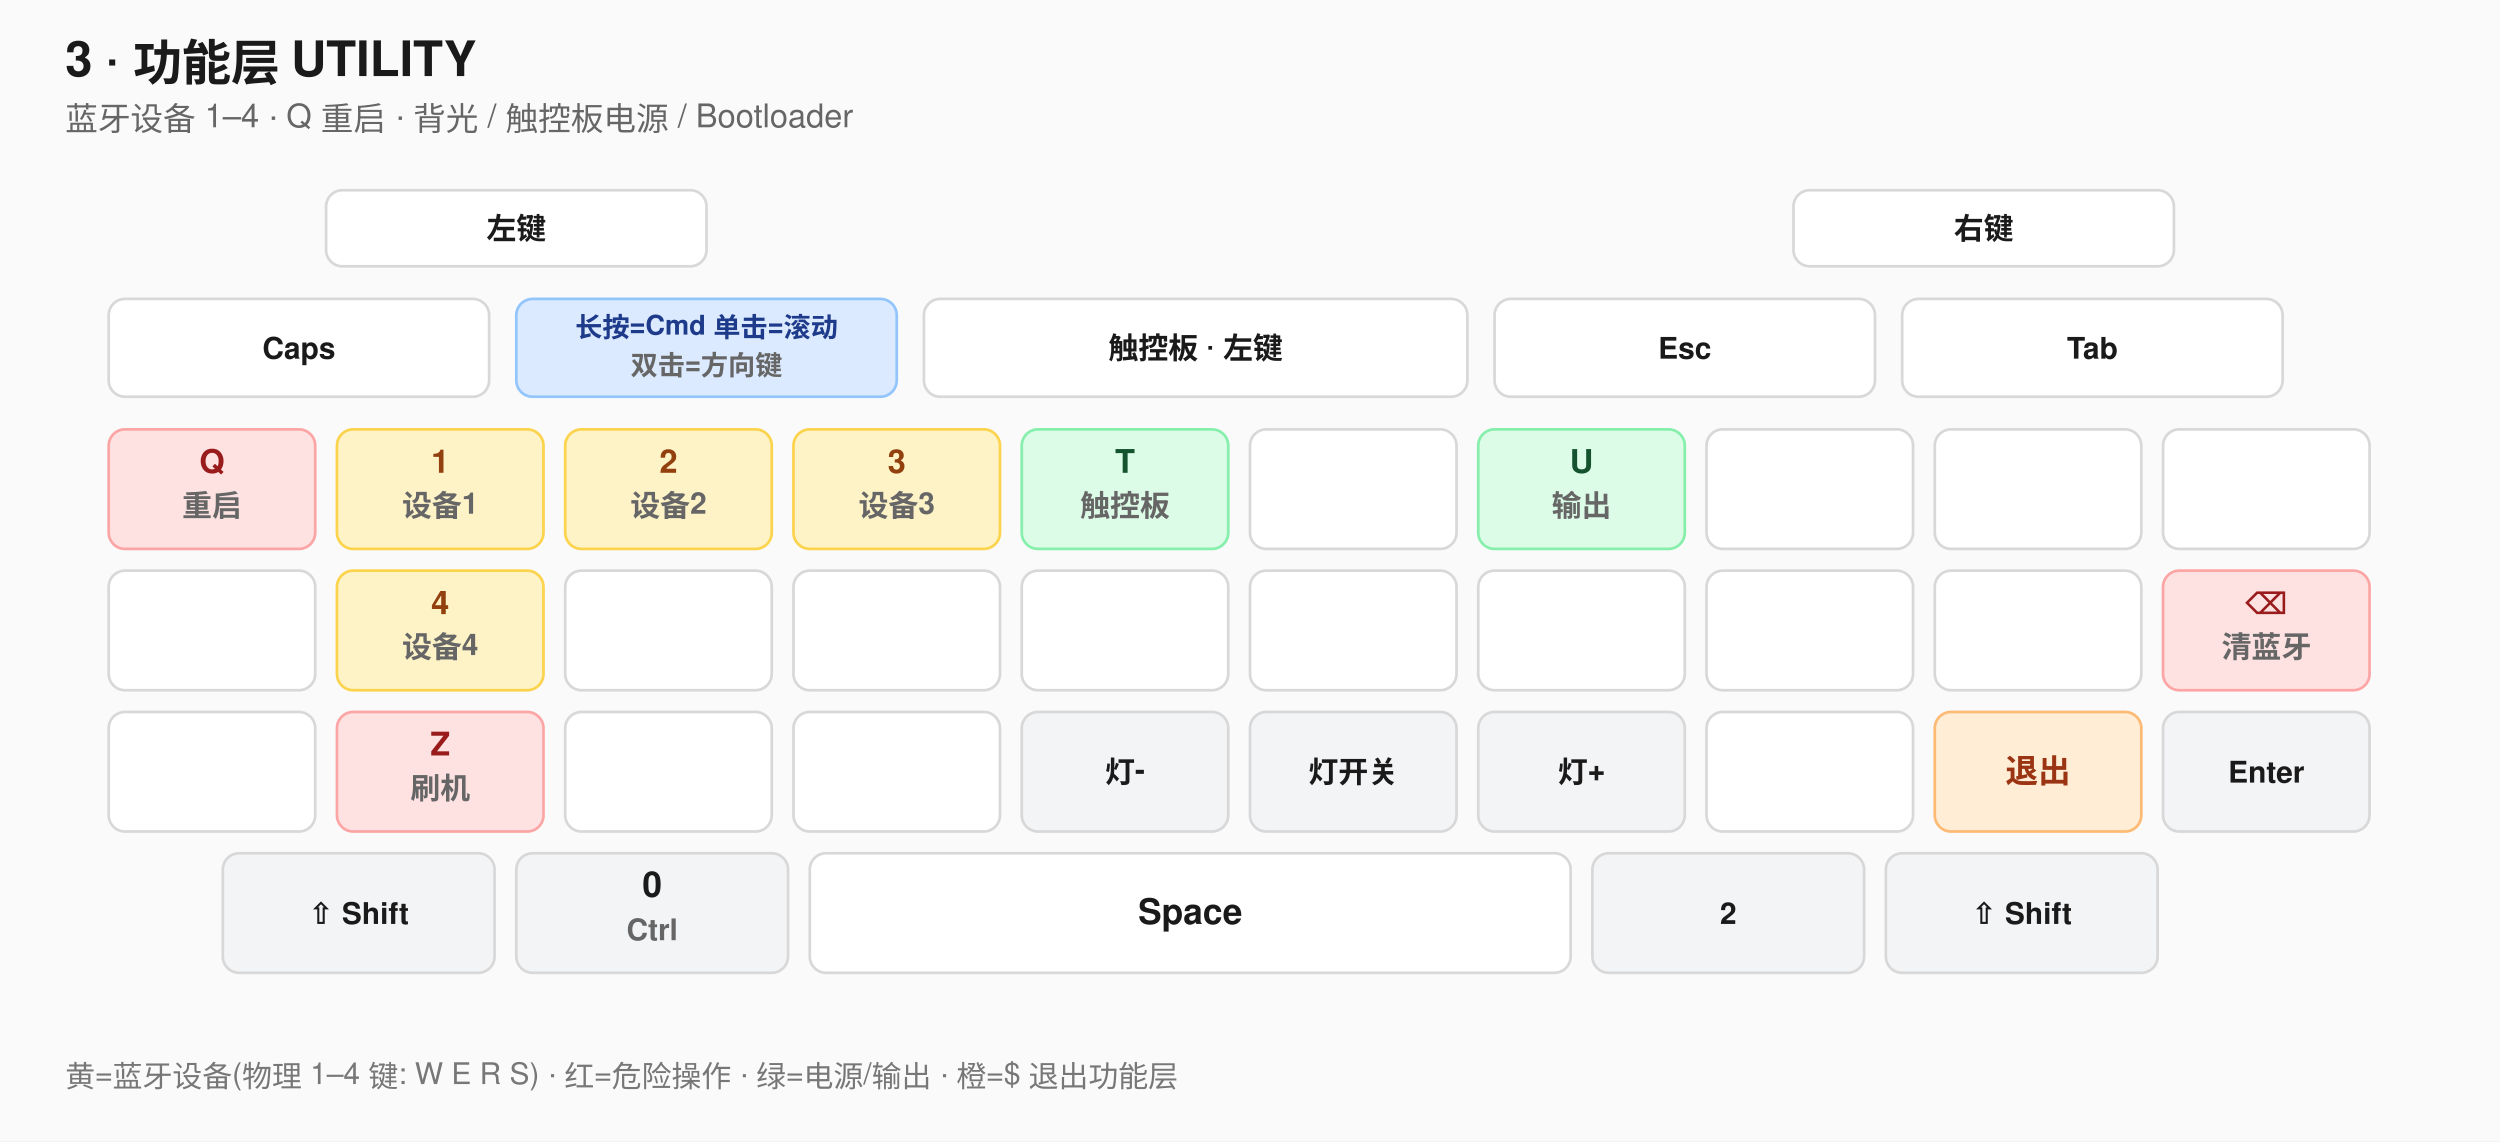
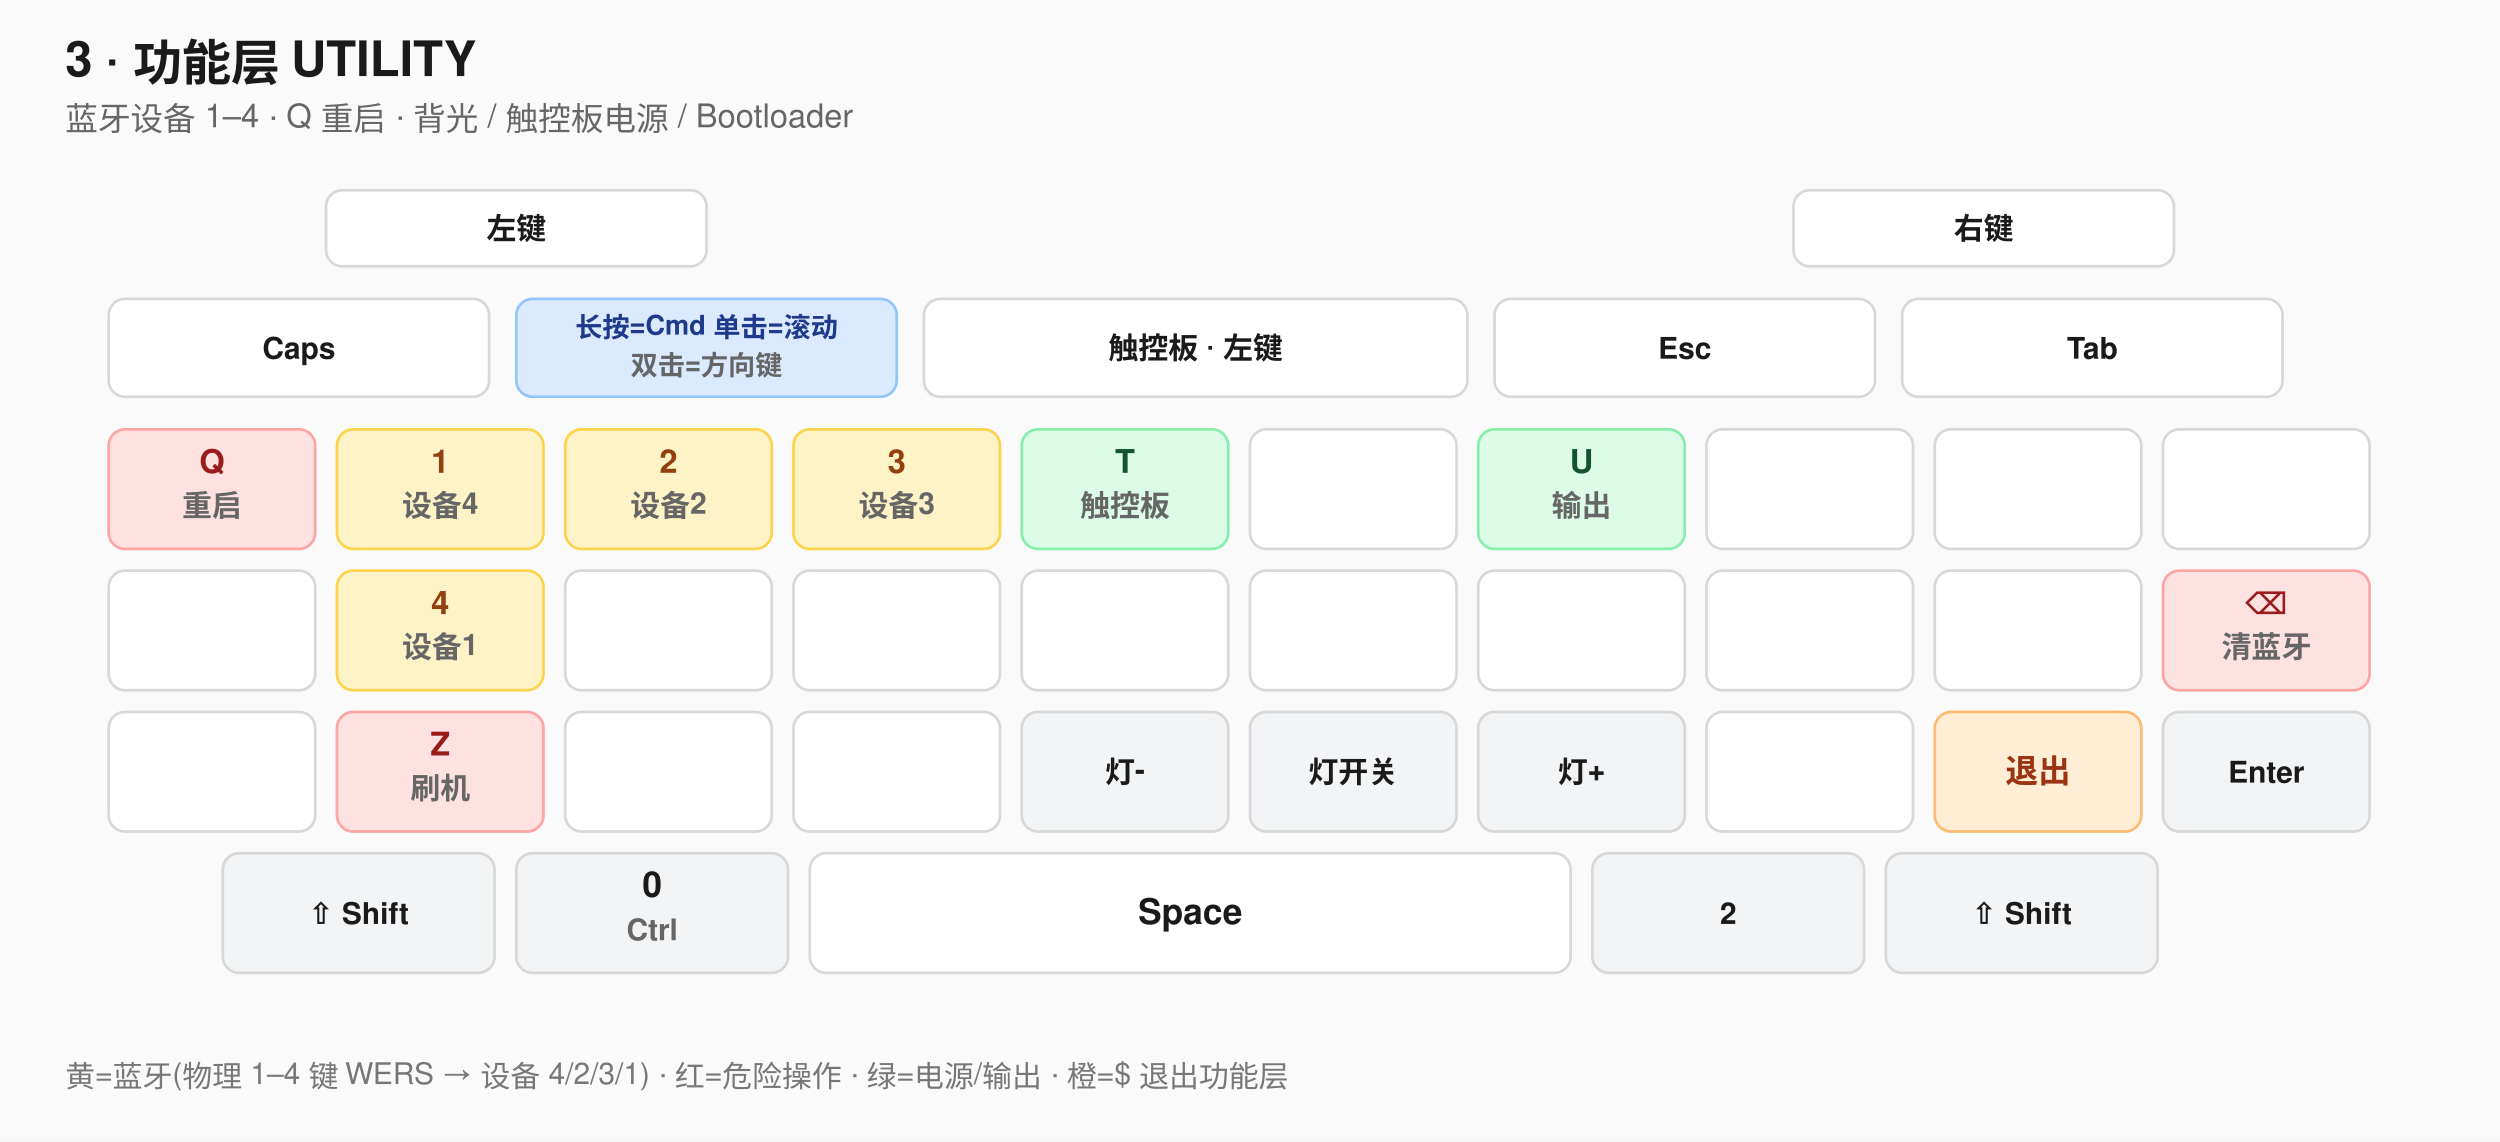
<svg xmlns="http://www.w3.org/2000/svg" width="920" height="420" viewBox="0 0 920 420" role="img">
  <rect width="920" height="420" fill="#fafafa" />
  <text x="24" y="28" fill="#1a1a1a" font-family="Helvetica, Arial, sans-serif" font-size="18" font-weight="700">3 · 功能层 UTILITY</text>
  <text x="24" y="48" fill="#666666" font-family="Helvetica, Arial, sans-serif" font-size="12">蓝牙设备 1–4 · Q 重启 · 背光 / 触控板电源 / Bootloader</text>
  <rect x="120" y="70" width="140" height="28" rx="6" fill="#ffffff" stroke="#d8d8d8" />
  <text x="190.0" y="88.0" text-anchor="middle" fill="#1a1a1a" font-family="Helvetica, Arial, sans-serif" font-size="11" font-weight="700">左键</text>
  <rect x="660" y="70" width="140" height="28" rx="6" fill="#ffffff" stroke="#d8d8d8" />
  <text x="730.0" y="88.0" text-anchor="middle" fill="#1a1a1a" font-family="Helvetica, Arial, sans-serif" font-size="11" font-weight="700">右键</text>
  <rect x="40" y="110" width="140" height="36" rx="6" fill="#ffffff" stroke="#d8d8d8" />
  <text x="110.0" y="132.0" text-anchor="middle" fill="#1a1a1a" font-family="Helvetica, Arial, sans-serif" font-size="11" font-weight="700">Caps</text>
  <rect x="190" y="110" width="140" height="36" rx="6" fill="#dbeafe" stroke="#93c5fd" />
  <text x="260.0" y="124.0" text-anchor="middle" fill="#1e3a8a" font-family="Helvetica, Arial, sans-serif" font-size="10" font-weight="700">长按=Cmd 单击=滚动</text>
  <text x="260.0" y="138.0" text-anchor="middle" fill="#666666" font-family="Helvetica, Arial, sans-serif" font-size="10" font-weight="600">双击=方向键</text>
  <rect x="340" y="110" width="200" height="36" rx="6" fill="#ffffff" stroke="#d8d8d8" />
  <text x="440.0" y="132.0" text-anchor="middle" fill="#1a1a1a" font-family="Helvetica, Arial, sans-serif" font-size="11" font-weight="700">触控板 · 左键</text>
  <rect x="550" y="110" width="140" height="36" rx="6" fill="#ffffff" stroke="#d8d8d8" />
  <text x="620.0" y="132.0" text-anchor="middle" fill="#1a1a1a" font-family="Helvetica, Arial, sans-serif" font-size="11" font-weight="700">Esc</text>
  <rect x="700" y="110" width="140" height="36" rx="6" fill="#ffffff" stroke="#d8d8d8" />
  <text x="770.0" y="132.0" text-anchor="middle" fill="#1a1a1a" font-family="Helvetica, Arial, sans-serif" font-size="11" font-weight="700">Tab</text>
  <rect x="40" y="158" width="76" height="44" rx="6" fill="#fee2e2" stroke="#fca5a5" />
  <text x="78.0" y="174.0" text-anchor="middle" fill="#991b1b" font-family="Helvetica, Arial, sans-serif" font-size="12" font-weight="700">Q</text>
  <text x="78.0" y="190.0" text-anchor="middle" fill="#666666" font-family="Helvetica, Arial, sans-serif" font-size="11" font-weight="600">重启</text>
  <rect x="124" y="158" width="76" height="44" rx="6" fill="#fef3c7" stroke="#fcd34d" />
  <text x="162.0" y="174.0" text-anchor="middle" fill="#92400e" font-family="Helvetica, Arial, sans-serif" font-size="12" font-weight="700">1</text>
-   <text x="162.0" y="190.0" text-anchor="middle" fill="#666666" font-family="Helvetica, Arial, sans-serif" font-size="11" font-weight="600">设备1</text>
+   <text x="162.0" y="190.0" text-anchor="middle" fill="#666666" font-family="Helvetica, Arial, sans-serif" font-size="11" font-weight="600">设备4</text>
  <rect x="208" y="158" width="76" height="44" rx="6" fill="#fef3c7" stroke="#fcd34d" />
  <text x="246.0" y="174.0" text-anchor="middle" fill="#92400e" font-family="Helvetica, Arial, sans-serif" font-size="12" font-weight="700">2</text>
  <text x="246.0" y="190.0" text-anchor="middle" fill="#666666" font-family="Helvetica, Arial, sans-serif" font-size="11" font-weight="600">设备2</text>
  <rect x="292" y="158" width="76" height="44" rx="6" fill="#fef3c7" stroke="#fcd34d" />
  <text x="330.0" y="174.0" text-anchor="middle" fill="#92400e" font-family="Helvetica, Arial, sans-serif" font-size="12" font-weight="700">3</text>
  <text x="330.0" y="190.0" text-anchor="middle" fill="#666666" font-family="Helvetica, Arial, sans-serif" font-size="11" font-weight="600">设备3</text>
  <rect x="376" y="158" width="76" height="44" rx="6" fill="#dcfce7" stroke="#86efac" />
  <text x="414.0" y="174.0" text-anchor="middle" fill="#14532d" font-family="Helvetica, Arial, sans-serif" font-size="12" font-weight="700">T</text>
  <text x="414.0" y="190.0" text-anchor="middle" fill="#666666" font-family="Helvetica, Arial, sans-serif" font-size="11" font-weight="600">触控板</text>
  <rect x="460" y="158" width="76" height="44" rx="6" fill="#ffffff" stroke="#d8d8d8" />
  <text x="498.0" y="184.0" text-anchor="middle" fill="#1a1a1a" font-family="Helvetica, Arial, sans-serif" font-size="13" font-weight="700" />
  <rect x="544" y="158" width="76" height="44" rx="6" fill="#dcfce7" stroke="#86efac" />
  <text x="582.0" y="174.0" text-anchor="middle" fill="#14532d" font-family="Helvetica, Arial, sans-serif" font-size="12" font-weight="700">U</text>
  <text x="582.0" y="190.0" text-anchor="middle" fill="#666666" font-family="Helvetica, Arial, sans-serif" font-size="11" font-weight="600">输出</text>
  <rect x="628" y="158" width="76" height="44" rx="6" fill="#ffffff" stroke="#d8d8d8" />
  <text x="666.0" y="184.0" text-anchor="middle" fill="#1a1a1a" font-family="Helvetica, Arial, sans-serif" font-size="13" font-weight="700" />
  <rect x="712" y="158" width="76" height="44" rx="6" fill="#ffffff" stroke="#d8d8d8" />
  <text x="750.0" y="184.0" text-anchor="middle" fill="#1a1a1a" font-family="Helvetica, Arial, sans-serif" font-size="13" font-weight="700" />
  <rect x="796" y="158" width="76" height="44" rx="6" fill="#ffffff" stroke="#d8d8d8" />
  <text x="834.0" y="184.0" text-anchor="middle" fill="#1a1a1a" font-family="Helvetica, Arial, sans-serif" font-size="13" font-weight="700" />
  <rect x="40" y="210" width="76" height="44" rx="6" fill="#ffffff" stroke="#d8d8d8" />
  <text x="78.0" y="236.0" text-anchor="middle" fill="#1a1a1a" font-family="Helvetica, Arial, sans-serif" font-size="13" font-weight="700" />
  <rect x="124" y="210" width="76" height="44" rx="6" fill="#fef3c7" stroke="#fcd34d" />
  <text x="162.0" y="226.0" text-anchor="middle" fill="#92400e" font-family="Helvetica, Arial, sans-serif" font-size="12" font-weight="700">4</text>
-   <text x="162.0" y="242.0" text-anchor="middle" fill="#666666" font-family="Helvetica, Arial, sans-serif" font-size="11" font-weight="600">设备4</text>
+   <text x="162.0" y="242.0" text-anchor="middle" fill="#666666" font-family="Helvetica, Arial, sans-serif" font-size="11" font-weight="600">设备1</text>
  <rect x="208" y="210" width="76" height="44" rx="6" fill="#ffffff" stroke="#d8d8d8" />
  <text x="246.0" y="236.0" text-anchor="middle" fill="#1a1a1a" font-family="Helvetica, Arial, sans-serif" font-size="13" font-weight="700" />
  <rect x="292" y="210" width="76" height="44" rx="6" fill="#ffffff" stroke="#d8d8d8" />
  <text x="330.0" y="236.0" text-anchor="middle" fill="#1a1a1a" font-family="Helvetica, Arial, sans-serif" font-size="13" font-weight="700" />
  <rect x="376" y="210" width="76" height="44" rx="6" fill="#ffffff" stroke="#d8d8d8" />
  <text x="414.0" y="236.0" text-anchor="middle" fill="#1a1a1a" font-family="Helvetica, Arial, sans-serif" font-size="13" font-weight="700" />
  <rect x="460" y="210" width="76" height="44" rx="6" fill="#ffffff" stroke="#d8d8d8" />
  <text x="498.0" y="236.0" text-anchor="middle" fill="#1a1a1a" font-family="Helvetica, Arial, sans-serif" font-size="13" font-weight="700" />
  <rect x="544" y="210" width="76" height="44" rx="6" fill="#ffffff" stroke="#d8d8d8" />
  <text x="582.0" y="236.0" text-anchor="middle" fill="#1a1a1a" font-family="Helvetica, Arial, sans-serif" font-size="13" font-weight="700" />
  <rect x="628" y="210" width="76" height="44" rx="6" fill="#ffffff" stroke="#d8d8d8" />
  <text x="666.0" y="236.0" text-anchor="middle" fill="#1a1a1a" font-family="Helvetica, Arial, sans-serif" font-size="13" font-weight="700" />
  <rect x="712" y="210" width="76" height="44" rx="6" fill="#ffffff" stroke="#d8d8d8" />
  <text x="750.0" y="236.0" text-anchor="middle" fill="#1a1a1a" font-family="Helvetica, Arial, sans-serif" font-size="13" font-weight="700" />
  <rect x="796" y="210" width="76" height="44" rx="6" fill="#fee2e2" stroke="#fca5a5" />
  <text x="834.0" y="226.0" text-anchor="middle" fill="#991b1b" font-family="Helvetica, Arial, sans-serif" font-size="11" font-weight="700">⌫</text>
  <text x="834.0" y="242.0" text-anchor="middle" fill="#666666" font-family="Helvetica, Arial, sans-serif" font-size="11" font-weight="600">清蓝牙</text>
  <rect x="40" y="262" width="76" height="44" rx="6" fill="#ffffff" stroke="#d8d8d8" />
  <text x="78.0" y="288.0" text-anchor="middle" fill="#1a1a1a" font-family="Helvetica, Arial, sans-serif" font-size="13" font-weight="700" />
  <rect x="124" y="262" width="76" height="44" rx="6" fill="#fee2e2" stroke="#fca5a5" />
  <text x="162.0" y="278.0" text-anchor="middle" fill="#991b1b" font-family="Helvetica, Arial, sans-serif" font-size="12" font-weight="700">Z</text>
  <text x="162.0" y="294.0" text-anchor="middle" fill="#666666" font-family="Helvetica, Arial, sans-serif" font-size="11" font-weight="600">刷机</text>
  <rect x="208" y="262" width="76" height="44" rx="6" fill="#ffffff" stroke="#d8d8d8" />
  <text x="246.0" y="288.0" text-anchor="middle" fill="#1a1a1a" font-family="Helvetica, Arial, sans-serif" font-size="13" font-weight="700" />
  <rect x="292" y="262" width="76" height="44" rx="6" fill="#ffffff" stroke="#d8d8d8" />
  <text x="330.0" y="288.0" text-anchor="middle" fill="#1a1a1a" font-family="Helvetica, Arial, sans-serif" font-size="13" font-weight="700" />
  <rect x="376" y="262" width="76" height="44" rx="6" fill="#f3f4f6" stroke="#d8d8d8" />
  <text x="414.0" y="288.0" text-anchor="middle" fill="#1a1a1a" font-family="Helvetica, Arial, sans-serif" font-size="11" font-weight="700">灯-</text>
  <rect x="460" y="262" width="76" height="44" rx="6" fill="#f3f4f6" stroke="#d8d8d8" />
  <text x="498.0" y="288.0" text-anchor="middle" fill="#1a1a1a" font-family="Helvetica, Arial, sans-serif" font-size="11" font-weight="700">灯开关</text>
  <rect x="544" y="262" width="76" height="44" rx="6" fill="#f3f4f6" stroke="#d8d8d8" />
  <text x="582.0" y="288.0" text-anchor="middle" fill="#1a1a1a" font-family="Helvetica, Arial, sans-serif" font-size="11" font-weight="700">灯+</text>
  <rect x="628" y="262" width="76" height="44" rx="6" fill="#ffffff" stroke="#d8d8d8" />
  <text x="666.0" y="288.0" text-anchor="middle" fill="#1a1a1a" font-family="Helvetica, Arial, sans-serif" font-size="13" font-weight="700" />
  <rect x="712" y="262" width="76" height="44" rx="6" fill="#ffedd5" stroke="#fdba74" />
  <text x="750.0" y="288.0" text-anchor="middle" fill="#9a3412" font-family="Helvetica, Arial, sans-serif" font-size="12" font-weight="700">退出</text>
  <rect x="796" y="262" width="76" height="44" rx="6" fill="#f3f4f6" stroke="#d8d8d8" />
  <text x="834.0" y="288.0" text-anchor="middle" fill="#1a1a1a" font-family="Helvetica, Arial, sans-serif" font-size="11" font-weight="700">Enter</text>
  <rect x="82" y="314" width="100" height="44" rx="6" fill="#f3f4f6" stroke="#d8d8d8" />
  <text x="132.0" y="340.0" text-anchor="middle" fill="#1a1a1a" font-family="Helvetica, Arial, sans-serif" font-size="11" font-weight="700">⇧ Shift</text>
  <rect x="190" y="314" width="100" height="44" rx="6" fill="#f3f4f6" stroke="#d8d8d8" />
  <text x="240.0" y="330.0" text-anchor="middle" fill="#1a1a1a" font-family="Helvetica, Arial, sans-serif" font-size="13" font-weight="700">0</text>
  <text x="240.0" y="346.0" text-anchor="middle" fill="#666666" font-family="Helvetica, Arial, sans-serif" font-size="11" font-weight="600">Ctrl</text>
  <rect x="298" y="314" width="280" height="44" rx="6" fill="#ffffff" stroke="#d8d8d8" />
  <text x="438.0" y="340.0" text-anchor="middle" fill="#1a1a1a" font-family="Helvetica, Arial, sans-serif" font-size="13" font-weight="700">Space</text>
  <rect x="586" y="314" width="100" height="44" rx="6" fill="#f3f4f6" stroke="#d8d8d8" />
  <text x="636.0" y="340.0" text-anchor="middle" fill="#1a1a1a" font-family="Helvetica, Arial, sans-serif" font-size="11" font-weight="700">2</text>
  <rect x="694" y="314" width="100" height="44" rx="6" fill="#f3f4f6" stroke="#d8d8d8" />
  <text x="744.0" y="340.0" text-anchor="middle" fill="#1a1a1a" font-family="Helvetica, Arial, sans-serif" font-size="11" font-weight="700">⇧ Shift</text>
-   <text x="24" y="400" fill="#777777" font-family="Helvetica, Arial, sans-serif" font-size="11">黄=蓝牙设备(物理 1–4 键: W E R S) · 红=危险操作 · 绿=电源/输出 · 橙=$ 退出功能层</text>
+   <text x="24" y="400" fill="#777777" font-family="Helvetica, Arial, sans-serif" font-size="11">黄=蓝牙(物理 1–4 键 WERS → 设备 4/2/3/1) · 红=危险操作 · 绿=电源/输出 · 橙=$ 退出功能层</text>
</svg>
